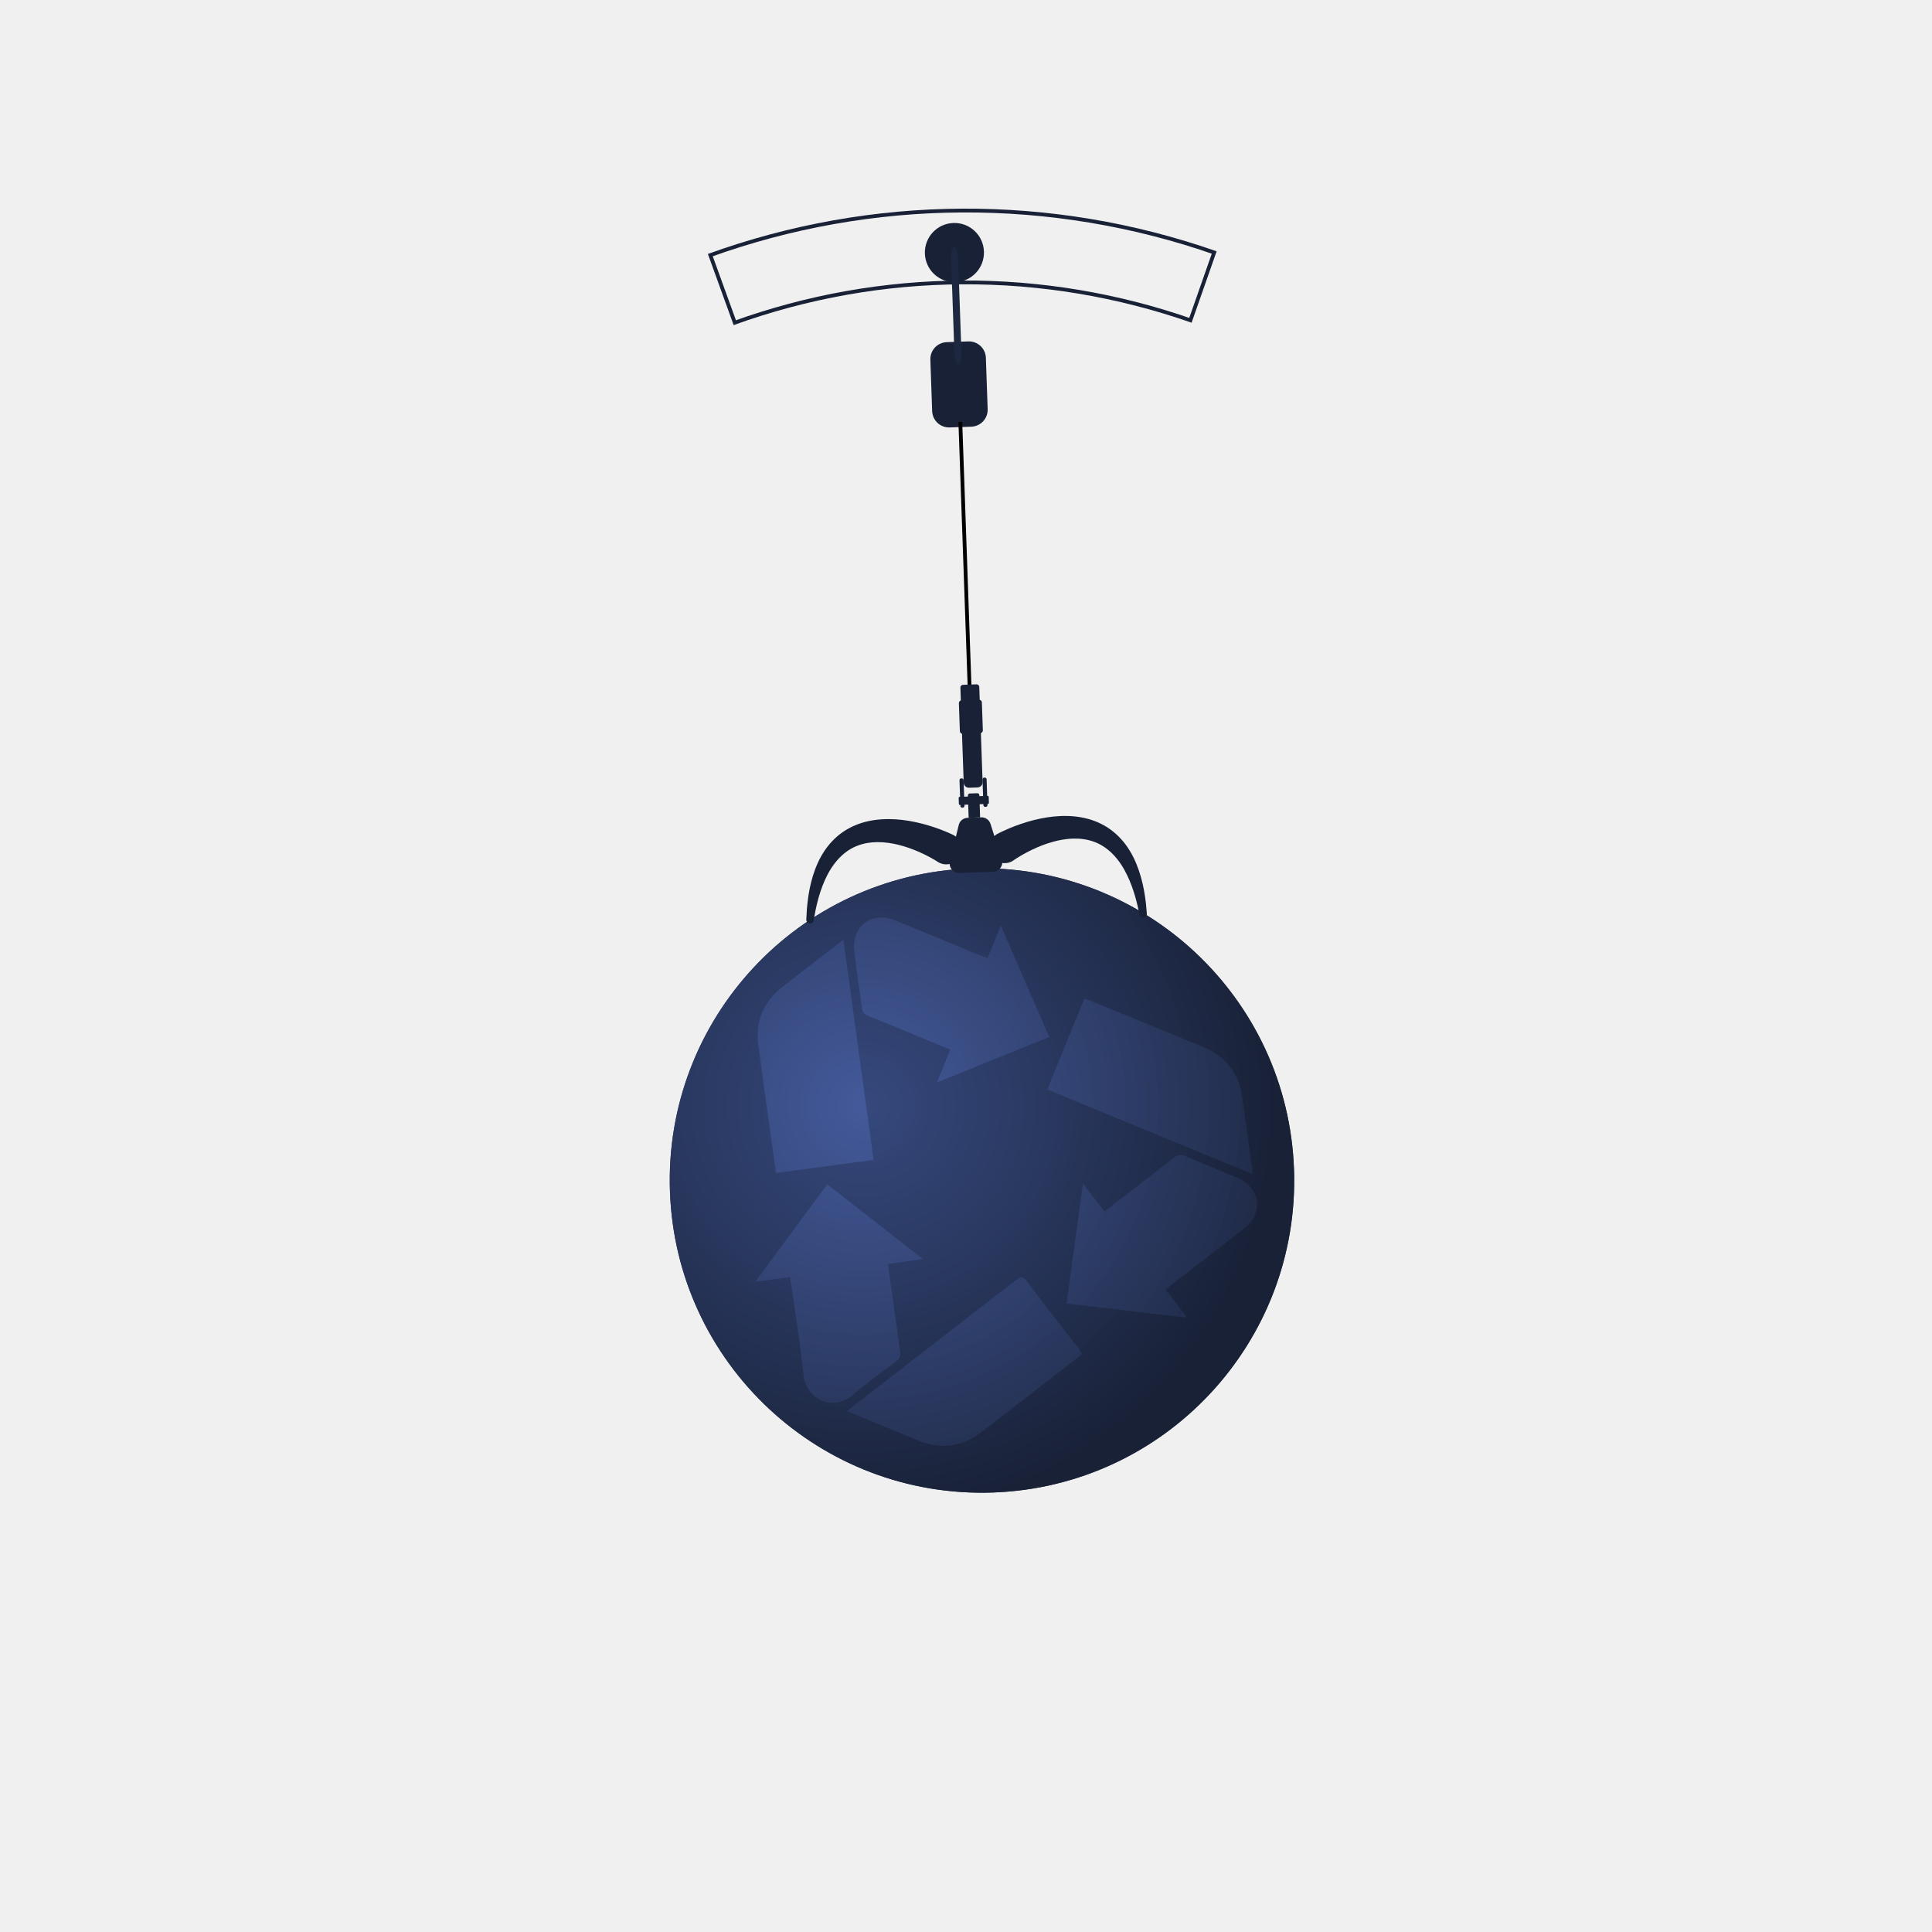
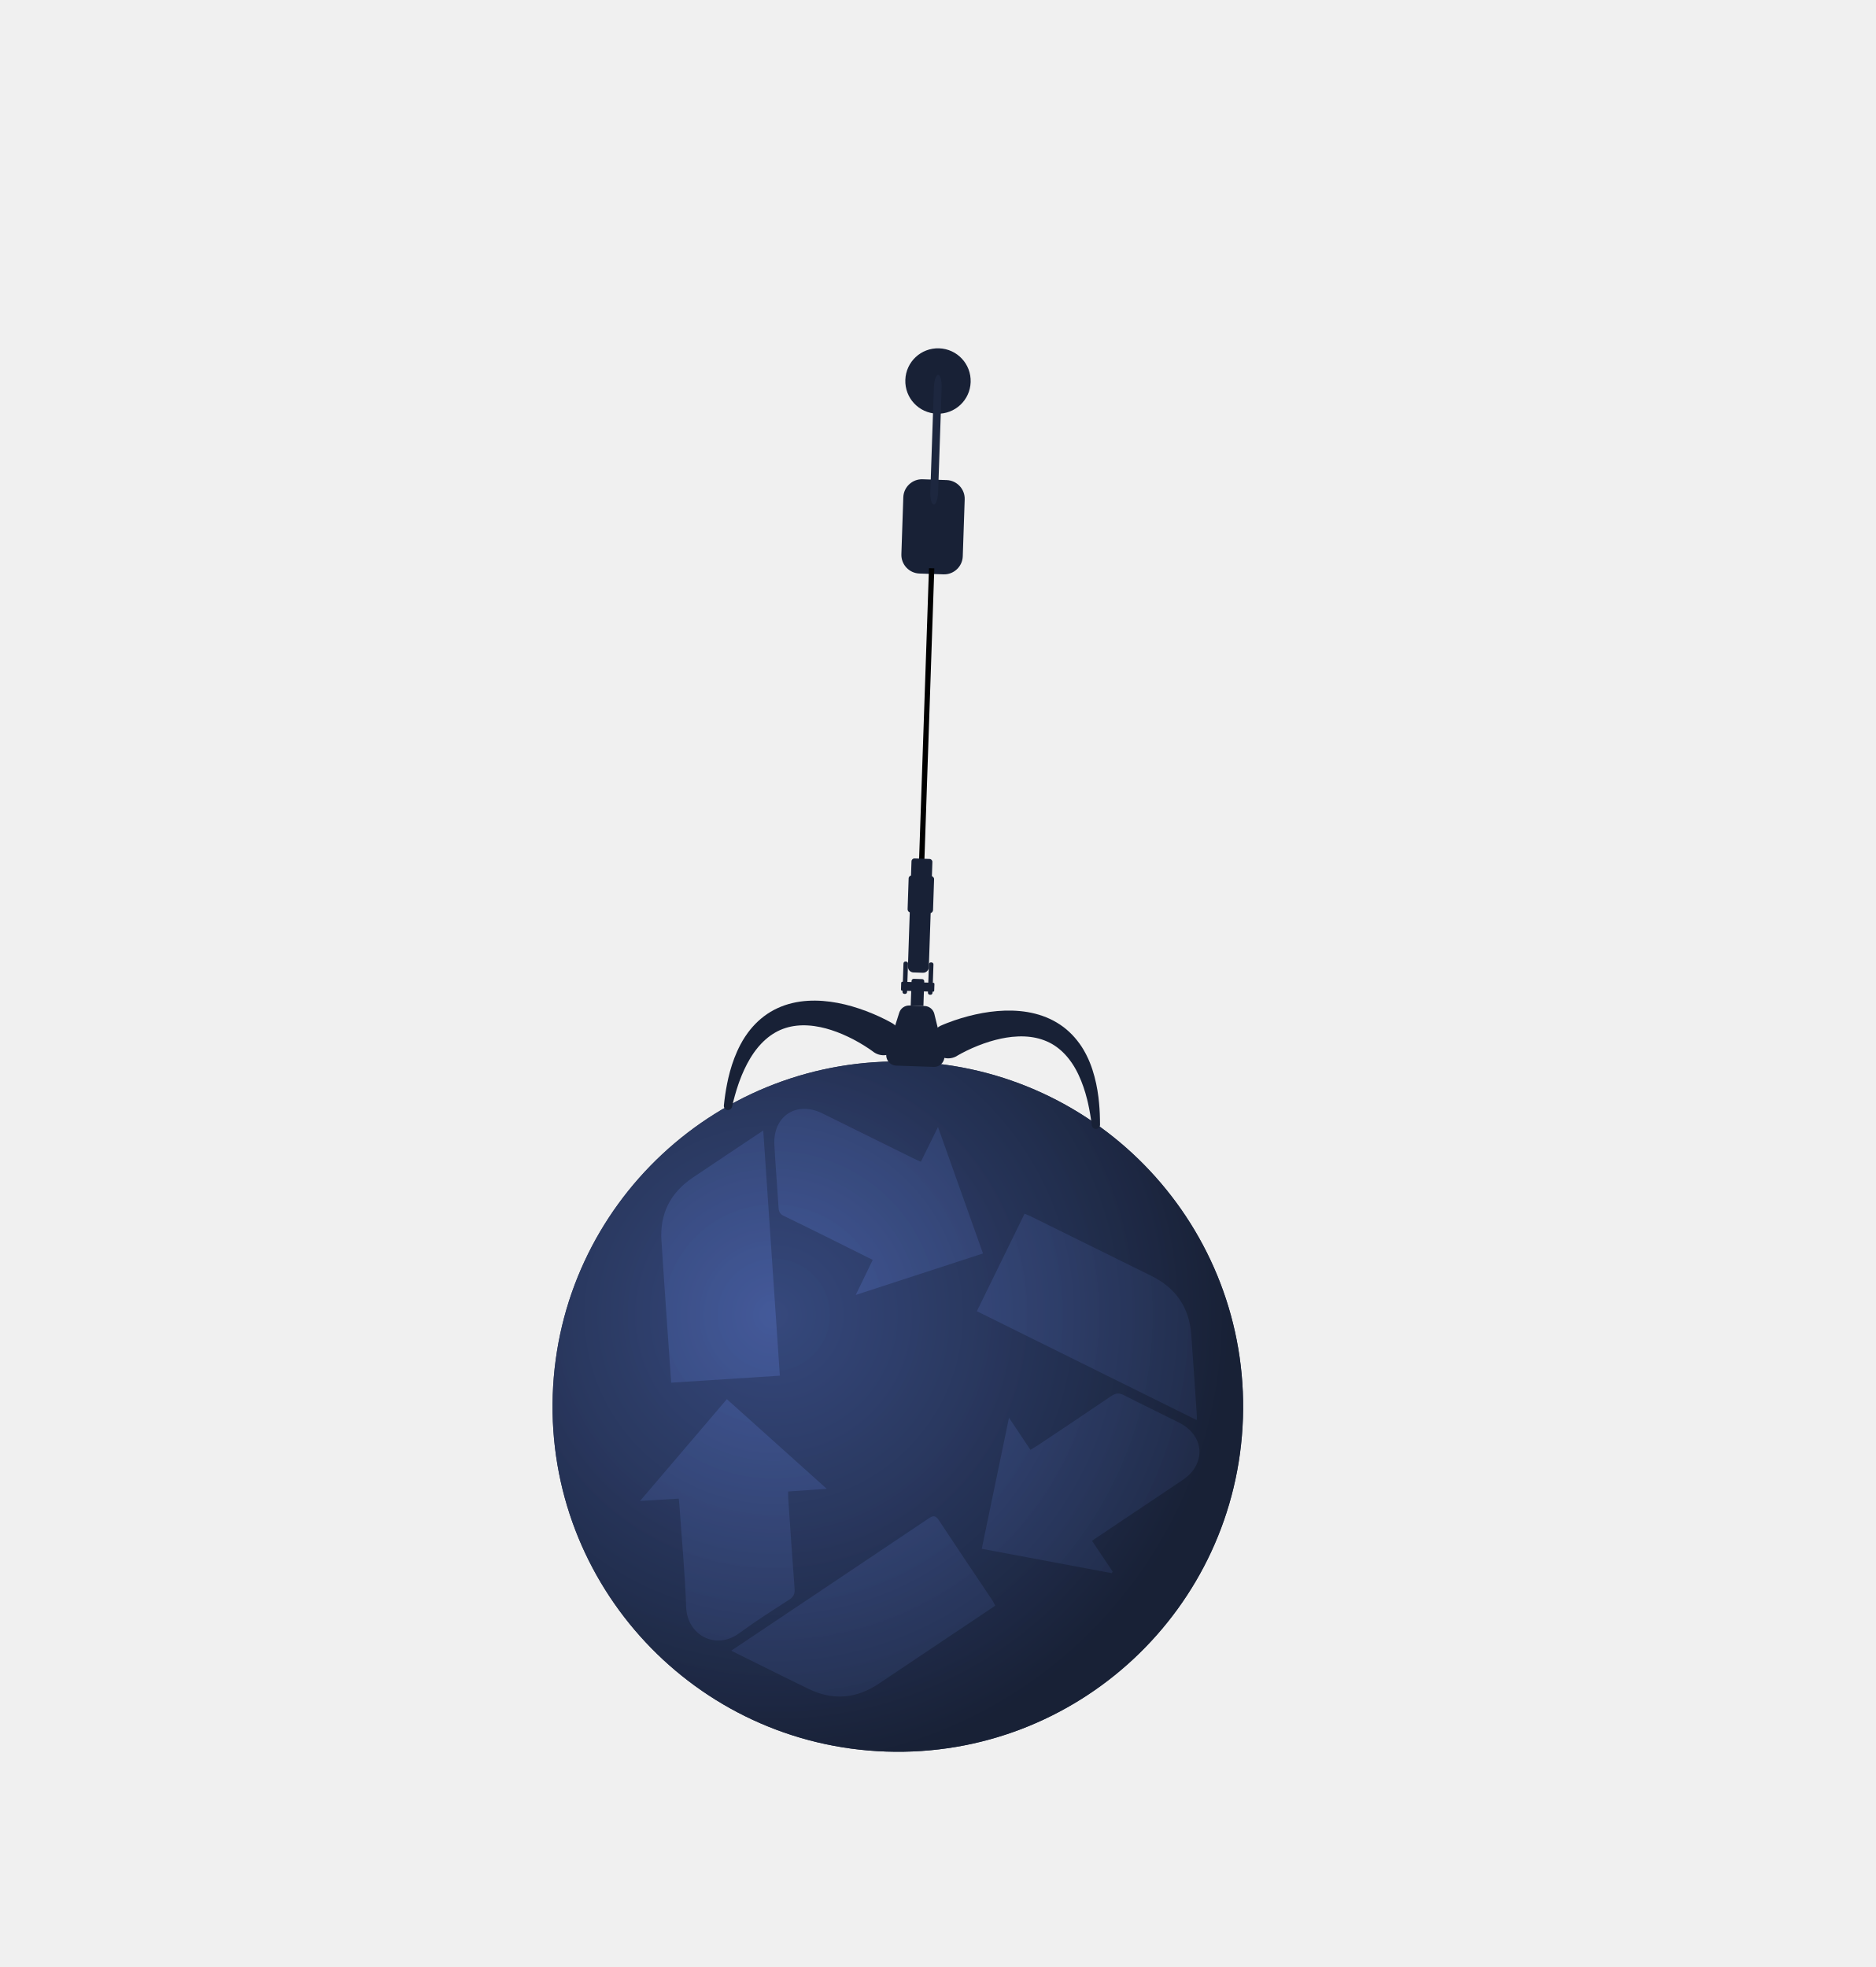
- <svg xmlns="http://www.w3.org/2000/svg" id="eJKgFA8sk1v1" viewBox="0 0 510 510" shape-rendering="geometricPrecision" text-rendering="geometricPrecision">
+ <svg xmlns="http://www.w3.org/2000/svg" id="ef3GhX56Y9U1" viewBox="0 0 575 603" shape-rendering="geometricPrecision" text-rendering="geometricPrecision">
  <defs>
-     <radialGradient id="eJKgFA8sk1v18-fill" cx="0" cy="0" r="1" spreadMethod="pad" gradientUnits="userSpaceOnUse" gradientTransform="matrix(96.9329 51.0092 -51.0092 96.9329 -30.504 -20.969)">
-       <stop id="eJKgFA8sk1v18-fill-0" offset="0%" stop-color="rgba(64,85,146,0.77)" />
-       <stop id="eJKgFA8sk1v18-fill-1" offset="100%" stop-color="rgba(24,33,54,0.87)" />
+     <radialGradient id="ef3GhX56Y9U14-fill" cx="0" cy="0" r="1" spreadMethod="pad" gradientUnits="userSpaceOnUse" gradientTransform="matrix(82.8393 43.4839 -43.4678 82.8087 260.71 479.788)">
+       <stop id="ef3GhX56Y9U14-fill-0" offset="0%" stop-color="rgba(64,85,146,0.77)" />
+       <stop id="ef3GhX56Y9U14-fill-1" offset="100%" stop-color="rgba(24,33,54,0.87)" />
    </radialGradient>
  </defs>
-   <g mask="url(#eJKgFA8sk1v5)">
-     <path d="M321.158,66.34c-43.508-15.252-90.948-15.005-134.294.7l6.803,18.777c39.018-14.137,81.721-14.359,120.883-.63l6.608-18.848Z" fill="none" stroke="#182136" stroke-width="2" />
-     <mask id="eJKgFA8sk1v5" mask-type="luminance" x="-150%" y="-150%" height="400%" width="400%">
-       <path d="M321.158,66.34c-43.508-15.252-90.948-15.005-134.294.7l6.803,18.777c39.018-14.137,81.721-14.359,120.883-.63l6.608-18.848Z" fill="#fff" />
-     </mask>
-   </g>
-   <g id="eJKgFA8sk1v7" transform="matrix(.999391-.034899 0.034899 0.999391-7.746783 9.080699)">
-     <path d="M260.389,112.709h-5.742c-2.455,0-4.459-2.007-4.459-4.465v-13.593c0-2.458,2.004-4.465,4.459-4.465h5.742c2.456,0,4.46,2.006,4.46,4.465v13.593c0,2.458-2.004,4.465-4.46,4.465Z" fill="#182136" />
-     <path d="M249.719,66.615c0,4.32,3.485,7.809,7.8,7.809c4.316,0,7.801-3.489,7.801-7.809s-3.485-7.809-7.801-7.809c-4.315,0-7.8,3.489-7.8,7.809Z" fill="#182136" />
-     <path d="M257.519,96.133c-.512,0-.929-1.356-.929-3.019v-24.945c0-1.663.417-3.019.929-3.019s.93,1.356.93,3.019v24.945c0,1.663-.418,3.019-.93,3.019Z" fill="#1d273f" />
-     <circle r="82.418" transform="translate(256.243 311.669)" fill="#141e35" />
-     <path d="M281.088,358.37c-.544.395-1.016.738-1.487,1.08-8.551,6.154-17.091,12.3-25.633,18.467-5.22,3.772-10.786,4.476-16.698,1.853-6.205-2.745-12.363-5.579-18.537-8.384-.14-.065-.249-.19-.211-.162c15.304-11.022,30.641-22.049,45.964-33.121c1.052-.764,1.631-.832,2.456.331c4.433,6.257,8.939,12.461,13.421,18.683.246.339.421.732.725,1.253Z" fill="#6381e0" fill-opacity="0.75" />
-     <path d="M282.841,313.406c1.958,2.696,3.618,5.032,5.387,7.494.667-.429,1.21-.75,1.73-1.127c5.713-4.112,11.443-8.199,17.121-12.36c1.004-.729,1.787-.871,2.947-.341c4.441,2.097,8.956,4.066,13.425,6.125c6.265,2.905,6.898,9.677,1.318,13.692-6.556,4.706-13.094,9.436-19.653,14.162-.436.316-.871.633-1.464,1.063c1.773,2.44,3.468,4.825,5.178,7.181-.073.127-.126.258-.199.386-10.322-1.573-20.655-3.137-31.215-4.759c1.801-10.413,3.58-20.755,5.449-31.533l-.024.017Z" fill="#6381e0" fill-opacity="0.75" />
-     <path d="M215.383,311.262c8.206,6.873,16.219,13.609,24.558,20.59-3.28.342-6.134.634-9.185.958.034.606.029,1.185.09,1.752.739,7.122,1.437,14.237,2.231,21.357.139,1.234-.15,1.982-1.195,2.704-3.943,2.734-7.904,5.443-11.671,8.42-5.392,4.249-12.376.939-12.851-5.819-.55-8.056-1.586-16.094-2.418-24.132-.055-.534-.135-1.051-.216-1.697-3.025.286-5.95.556-9.226.877c6.735-8.452,13.248-16.65,19.892-24.998l-.009-.012Z" fill="#6381e0" fill-opacity="0.75" />
-     <path d="M201.972,307.798c-.443-4.221-.853-8.245-1.275-12.259-.742-7.176-1.484-14.352-2.193-21.533-.644-6.431,1.751-11.527,6.95-15.303c5.079-3.688,10.172-7.331,15.268-10.995.387-.281.774-.562,1.173-.851c1.977,19.482,3.953,38.835,5.942,58.384-8.612.857-17.113,1.69-25.865,2.557Z" fill="#6381e0" fill-opacity="0.75" />
-     <path d="M259.753,253.058c1.265-2.81,2.446-5.43,3.807-8.439c3.998,10.133,7.839,19.898,11.753,29.815-9.978,3.63-19.764,7.194-30.016,10.931c1.346-3.055,2.523-5.708,3.764-8.501-2.732-1.243-5.341-2.445-7.962-3.638-4.523-2.057-9.042-4.134-13.595-6.132-.893-.39-1.218-.914-1.31-1.83-.493-5.001-1.073-9.995-1.52-15.011-.614-6.898,4.88-10.777,11.18-7.952c7.328,3.301,14.641,6.631,21.958,9.941.58.265,1.197.504,1.932.804l.009.012Z" fill="#6381e0" fill-opacity="0.75" />
-     <path d="M274.329,288.261c3.585-7.982,7.06-15.735,10.591-23.64.608.226,1.096.39,1.587.609c9.709,4.391,19.418,8.782,29.126,13.174c5.936,2.68,9.333,7.205,10.03,13.709.691,6.47,1.341,12.934,1.999,19.41.04.361.002.741.003.945-17.721-8.049-35.446-16.077-53.327-24.195l-.009-.012Z" fill="#6381e0" fill-opacity="0.75" />
-     <circle r="82.418" transform="translate(256.243 311.669)" fill="url(#eJKgFA8sk1v18-fill)" />
-     <path d="M257.52,203.161v-91.806" fill="none" stroke="#000" />
-     <path d="M255.792,180.733c-.391,0-.702.316-.702.702v25.138c0,.725.558,1.315,1.269,1.367.032,0,.069,0,.102,0h2.245c.757,0,1.371-.614,1.371-1.371v-25.139c0-.39-.316-.701-.702-.701h-3.583v.004Z" fill="#182136" />
-     <path d="M260.621,185.534v7.362c0,.348-.228.636-.544.739-.069.023-.148.037-.232.037h-4.527c-.083,0-.158-.014-.227-.037-.316-.098-.544-.391-.544-.739v-7.362c0-.395.321-.716.716-.716h4.642c.395,0,.716.321.716.716Z" fill="#182136" />
-     <path d="M261.303,210.254h-7.438c-.137,0-.248.129-.248.288v1.552c0,.159.111.288.248.288h7.438c.137,0,.249-.129.249-.288v-1.552c0-.159-.112-.288-.249-.288Z" fill="#182136" />
-     <path d="M250.813,227.832c-1.009.241-2.103.1-3.056-.472-.028-.017-.056-.035-.087-.049l-.01-.009-.025-.021-.063-.041-.133-.094-.286-.195c-.195-.129-.394-.261-.596-.389-.403-.257-.823-.51-1.245-.752-.848-.488-1.717-.951-2.599-1.377-1.768-.847-3.591-1.571-5.434-2.093-.844-.241-1.698-.441-2.548-.589-1.007-.178-2.018-.286-3.016-.31-1.844-.047-3.651.194-5.342.8-1.692.594-3.254,1.579-4.628,2.869-.165.165-.347.322-.507.497l-.488.525c-.157.177-.313.368-.466.549-.078.092-.156.184-.231.279l-.22.295-.219.295-.111.144-.106.154-.415.611c-.138.206-.258.427-.393.636-.131.212-.262.424-.378.648-.971,1.754-1.768,3.656-2.411,5.634-.084.258-.165.518-.243.775-.527,1.735-.948,3.517-1.298,5.323-.104.54-.626.889-1.162.788-.496-.098-.833-.549-.797-1.043.118-1.727.309-3.461.593-5.189.075-.448.151-.896.239-1.345.425-2.175,1.029-4.344,1.891-6.466.1-.269.217-.529.337-.793.12-.263.23-.53.361-.784l.395-.775.099-.196.106-.19.22-.38.219-.381c.072-.128.158-.25.237-.372.161-.248.318-.498.486-.746l.524-.725c.175-.242.374-.469.562-.706.772-.924,1.64-1.796,2.599-2.574.961-.781,2.013-1.461,3.131-2.024c2.235-1.132,4.695-1.769,7.132-2.005c2.444-.237,4.866-.102,7.21.259c2.348.365,4.619.964,6.833,1.709c1.106.377,2.192.793,3.271,1.245.54.226,1.074.466,1.612.722.268.13.539.256.807.392l.413.21.214.115.114.059.062.035.076.046c1.322.835,2.002,2.296,1.901,3.752-.026.332-.085.66-.194.982-.018.064-.042.129-.07.19-.098.252-.22.496-.365.733-.596.939-1.511,1.558-2.517,1.795l.015.019Z" fill="#182136" />
-     <path d="M296.615,223.526c.179.243.37.477.536.725l.498.744c.162.251.304.506.459.763.071.127.156.25.219.383l.206.388.205.389.1.193.096.197.366.788c.121.266.225.533.333.797s.218.532.309.804c.778,2.151,1.309,4.342,1.656,6.53.069.449.135.9.191,1.353.224,1.741.35,3.476.406,5.207.022.545-.406,1.001-.954,1.019-.502.017-.935-.346-1.007-.834-.284-1.817-.644-3.617-1.108-5.369-.072-.264-.14-.523-.216-.784-.568-1.996-1.299-3.929-2.205-5.718-.109-.227-.232-.444-.352-.663-.123-.217-.239-.439-.37-.65l-.389-.628-.1-.158-.105-.148-.209-.302-.21-.303c-.067-.101-.149-.19-.22-.288-.15-.189-.292-.385-.446-.565l-.469-.542c-.154-.181-.33-.344-.488-.515-1.328-1.338-2.849-2.382-4.523-3.033-1.665-.664-3.465-.973-5.309-.992-.998-.012-2.01.063-3.026.201-.858.12-1.715.287-2.567.497-1.864.458-3.715,1.113-5.506,1.897-.897.394-1.782.825-2.646,1.282-.431.227-.86.464-1.272.707-.206.121-.413.242-.609.368l-.294.183-.136.09-.058.046-.032.013-.011.009c-.028.016-.056.033-.085.049-.973.537-2.077.638-3.073.358-.997-.274-1.89-.925-2.451-1.885-.141-.238-.257-.49-.339-.745-.022-.066-.041-.127-.06-.196-.097-.326-.147-.659-.157-.988-.049-1.459.687-2.897,2.033-3.681l.078-.043.064-.033.116-.055.214-.104.42-.195c.273-.127.548-.243.821-.363.543-.234,1.089-.457,1.637-.664c1.091-.417,2.195-.796,3.313-1.127c2.237-.668,4.531-1.181,6.891-1.461c2.356-.277,4.784-.328,7.214-.001c2.427.324,4.863,1.049,7.056,2.261c1.096.603,2.127,1.318,3.056,2.136.934.808,1.77,1.712,2.508,2.663l.001-.007Z" fill="#182136" />
-     <path d="M262.053,230.317h-8.942c-1.64,0-2.83-1.566-2.384-3.146l2.663-9.504c.298-1.069,1.274-1.808,2.385-1.808h3.615c1.111,0,2.087.739,2.384,1.808l2.663,9.504c.442,1.58-.743,3.146-2.384,3.146Z" fill="#182136" />
-     <path d="M256.582,209.464h2.003c.283,0,.515.232.515.516v5.879h-3.03v-5.879c0-.284.233-.516.516-.516h-.004Z" fill="#182136" />
-     <path d="M254.618,205.406h-.153c-.257,0-.465.209-.465.465v6.8c0,.256.208.464.465.464h.153c.257,0,.465-.208.465-.464v-6.8c0-.256-.208-.465-.465-.465Z" fill="#182136" />
-     <path d="M260.696,205.406h-.153c-.257,0-.465.209-.465.465v6.8c0,.256.208.464.465.464h.153c.257,0,.465-.208.465-.464v-6.8c0-.256-.208-.465-.465-.465Z" fill="#182136" />
-     <path d="M259.533,223.351c0,1.078-.874,1.952-1.952,1.952s-1.952-.874-1.952-1.952c0-1.079.874-1.952,1.952-1.952s1.952.873,1.952,1.952Z" fill="#182136" />
+   <g id="ef3GhX56Y9U2" transform="matrix(1.502605 0.052472-.052472 1.502605-129.6081-331.6424)">
+     <path d="M290.157,327.757l-4.905.004c-2.097.002-3.81-1.71-3.813-3.809l-.012-11.607c-.003-2.099,1.707-3.814,3.804-3.816l4.905-.004c2.097-.002,3.811,1.71,3.813,3.809l.013,11.607c.003,2.099-1.707,3.814-3.805,3.816Z" fill="#182136" />
+     <path d="M281.004,288.404c.004,3.689,2.984,6.665,6.669,6.662c3.687-.003,6.66-2.985,6.656-6.673-.004-3.689-2.984-6.666-6.67-6.662-3.686.003-6.659,2.984-6.655,6.673Z" fill="#182136" />
+     <path d="M287.692,313.606c-.438,0-.796-1.157-.798-2.577l-.022-21.303c-.002-1.42.354-2.578.792-2.578.437-.001.796,1.157.797,2.577l.023,21.302c.002,1.42-.355,2.578-.792,2.579Z" fill="#1d273f" />
+     <path d="M286.861,568.044c38.878-.033,70.359-31.568,70.316-70.434-.043-38.867-31.595-70.347-70.472-70.314-38.878.033-70.359,31.568-70.316,70.435.043,38.866,31.595,70.347,70.472,70.313Z" fill="#141e35" />
+     <path d="M308.043,537.537c-.465.337-.867.631-1.269.923-7.298,5.261-14.586,10.515-21.875,15.786-4.455,3.225-9.208,3.83-14.26,1.595-5.302-2.34-10.564-4.755-15.84-7.145-.119-.056-.212-.162-.18-.138c13.06-9.422,26.149-18.849,39.225-28.313.898-.653,1.392-.712,2.098.28c3.792,5.34,7.646,10.633,11.48,15.943.211.289.361.624.621,1.069Z" fill="#6381e0" fill-opacity="0.75" />
+     <path d="M309.494,499.132c1.675,2.3,3.095,4.294,4.608,6.394.57-.366,1.033-.641,1.477-.963c4.875-3.515,9.765-7.009,14.611-10.566.857-.623,1.525-.745,2.517-.294c3.795,1.788,7.653,3.466,11.472,5.22c5.353,2.476,5.9,8.258,1.138,11.69-5.595,4.023-11.174,8.067-16.772,12.107-.372.27-.743.541-1.249.909c1.517,2.082,2.966,4.117,4.429,6.127-.062.109-.107.221-.169.33-8.818-1.336-17.645-2.663-26.665-4.041c1.528-8.892,3.038-17.724,4.624-26.928l-.021.015Z" fill="#6381e0" fill-opacity="0.75" />
+     <path d="M251.885,497.36c7.016,5.863,13.866,11.609,20.996,17.564-2.802.294-5.239.546-7.845.825.03.517.026,1.012.079,1.496.638,6.081,1.241,12.155,1.926,18.235.119,1.053-.127,1.692-1.019,2.309-3.365,2.338-6.745,4.654-9.96,7.199-4.602,3.632-10.57.811-10.982-4.96-.478-6.878-1.37-13.741-2.088-20.604-.048-.456-.117-.897-.186-1.449-2.584.247-5.082.479-7.88.756c5.745-7.222,11.3-14.227,16.967-21.36l-.008-.011Z" fill="#6381e0" fill-opacity="0.75" />
+     <path d="M240.434,494.407c-.382-3.604-.736-7.04-1.101-10.467-.64-6.127-1.281-12.254-1.893-18.386-.557-5.491,1.484-9.844,5.922-13.073c4.335-3.153,8.682-6.267,13.032-9.4.33-.24.66-.48,1.001-.727c1.707,16.634,3.413,33.159,5.131,49.851-7.356.738-14.617,1.456-22.092,2.202Z" fill="#6381e0" fill-opacity="0.75" />
+     <path d="M289.732,447.618c1.077-2.4,2.084-4.638,3.243-7.209c3.424,8.65,6.714,16.985,10.066,25.449-8.518,3.107-16.873,6.157-25.625,9.356c1.146-2.61,2.149-4.876,3.206-7.262-2.334-1.059-4.564-2.083-6.803-3.1-3.865-1.753-7.727-3.523-11.618-5.226-.763-.332-1.041-.779-1.12-1.562-.426-4.269-.926-8.533-1.313-12.816-.531-5.889,4.158-9.205,9.541-6.798c6.262,2.814,12.512,5.652,18.764,8.472.496.226,1.023.43,1.651.686l.008.01Z" fill="#6381e0" fill-opacity="0.75" />
+     <path d="M302.206,477.662c3.054-6.818,6.015-13.441,9.023-20.193.519.192.936.332,1.356.519c8.296,3.742,16.593,7.484,24.889,11.227c5.072,2.284,7.978,6.145,8.579,11.698.597,5.524,1.158,11.043,1.726,16.572.034.308.002.632.003.807-15.143-6.86-30.289-13.702-45.569-20.62l-.007-.01Z" fill="#6381e0" fill-opacity="0.75" />
+     <path d="M286.861,568.044c38.878-.033,70.359-31.568,70.316-70.434-.043-38.867-31.595-70.347-70.472-70.314-38.878.033-70.359,31.568-70.316,70.435.043,38.866,31.595,70.347,70.472,70.313Z" fill="url(#ef3GhX56Y9U14-fill)" />
+     <path d="M287.782,405.005l-.077-78.401" fill="none" stroke="#000" stroke-width="1.087" />
+     <path d="M286.284,385.854c-.334.001-.599.271-.599.6l.024,21.467c0,.619.478,1.123,1.085,1.167.028,0,.059,0,.087,0l1.919-.002c.647-.001,1.171-.525,1.17-1.172l-.023-21.468c-.001-.333-.271-.598-.601-.598l-3.062.003v.003Z" fill="#182136" />
+     <path d="M290.415,389.951l.007,6.286c.001.297-.194.543-.464.632-.059.019-.126.031-.198.031l-3.866.004c-.071,0-.135-.012-.194-.032-.27-.083-.465-.333-.466-.63l-.007-6.287c0-.337.274-.611.611-.612l3.965-.003c.338,0,.612.273.612.611Z" fill="#182136" />
+     <path d="M291.02,411.06l-6.353.005c-.117,0-.211.111-.211.246l.001,1.325c0,.136.095.246.212.246l6.353-.006c.117,0,.212-.11.212-.246l-.002-1.325c0-.135-.095-.245-.212-.245Z" fill="#182136" />
+     <path d="M282.077,426.081c-.862.207-1.796.087-2.61-.401-.024-.014-.048-.029-.075-.041l-.008-.008-.022-.018-.054-.035-.113-.08-.245-.166c-.166-.11-.336-.223-.509-.332-.345-.219-.703-.435-1.064-.641-.725-.416-1.467-.811-2.221-1.174-1.511-.722-3.069-1.339-4.643-1.783-.721-.205-1.451-.375-2.177-.501-.86-.151-1.724-.243-2.576-.262-1.575-.039-3.118.168-4.562.686-1.444.509-2.777,1.351-3.95,2.453-.14.141-.296.276-.432.425l-.416.449c-.134.151-.267.314-.398.469-.066.078-.133.157-.197.238l-.187.252-.187.252-.095.123-.09.132-.354.522c-.118.176-.22.365-.335.543-.112.181-.224.362-.322.554-.828,1.498-1.507,3.123-2.054,4.812-.072.22-.141.442-.207.662-.448,1.481-.806,3.003-1.104,4.545-.088.462-.533.76-.991.674-.424-.083-.712-.468-.682-.89.099-1.474.261-2.955.502-4.431.063-.382.128-.765.202-1.148.361-1.858.875-3.71,1.609-5.522.086-.23.185-.452.287-.678.103-.224.196-.452.308-.669l.337-.662.084-.168.09-.162.188-.325.187-.325c.061-.109.134-.214.202-.318.137-.212.271-.425.414-.637l.447-.619c.149-.207.319-.401.479-.604.659-.789,1.399-1.534,2.217-2.199.82-.668,1.718-1.249,2.673-1.731c1.907-.968,4.008-1.514,6.089-1.717c2.087-.204,4.156-.09,6.158.216c2.006.31,3.946.82,5.837,1.454.945.321,1.873.676,2.795,1.061.462.192.918.397,1.378.615.229.111.46.218.689.334l.353.179.183.098.097.05.053.03.065.039c1.13.712,1.712,1.959,1.628,3.203-.022.283-.072.563-.165.838-.016.055-.036.11-.06.162-.083.216-.187.424-.311.627-.508.802-1.289,1.331-2.148,1.534l.013.016Z" fill="#182136" />
+     <path d="M321.187,422.367c.153.207.316.407.458.619l.426.634c.139.215.261.432.393.652.061.108.134.213.188.326l.176.332.175.332.086.164.082.168.313.673c.104.227.193.455.286.68.092.226.186.454.264.686.667,1.836,1.122,3.707,1.421,5.575.059.383.116.768.164,1.155.193,1.486.302,2.967.352,4.445.019.465-.346.855-.814.871-.429.015-.799-.295-.861-.711-.244-1.552-.553-3.088-.951-4.584-.062-.225-.12-.446-.185-.669-.487-1.704-1.114-3.354-1.889-4.88-.093-.194-.199-.379-.301-.566-.105-.185-.205-.375-.317-.555l-.333-.536-.085-.135-.09-.126-.179-.258-.179-.258c-.058-.086-.128-.162-.189-.246-.128-.161-.249-.328-.381-.482l-.401-.462c-.132-.155-.282-.294-.417-.44-1.136-1.141-2.436-2.032-3.866-2.586-1.423-.566-2.961-.828-4.535-.843-.853-.01-1.717.055-2.585.174-.732.103-1.464.246-2.192.426-1.591.392-3.171.953-4.7,1.624-.766.337-1.521.705-2.259,1.096-.368.194-.734.397-1.086.605-.176.103-.352.207-.519.314l-.251.157-.116.077-.05.039-.027.011-.01.008c-.024.014-.047.028-.072.042-.831.459-1.773.546-2.624.308-.852-.234-1.615-.789-2.096-1.608-.12-.203-.219-.418-.29-.636-.019-.056-.035-.108-.051-.167-.083-.278-.126-.563-.135-.844-.043-1.245.584-2.474,1.733-3.144l.066-.037.055-.028.099-.047.183-.089.358-.167c.233-.108.468-.208.701-.31.463-.2.93-.391,1.397-.568.932-.357,1.874-.682,2.829-.965c1.91-.572,3.869-1.012,5.884-1.253c2.012-.238,4.085-.283,6.161-.006c2.073.275,4.154.892,6.029,1.926.936.514,1.817,1.123,2.612,1.821.798.689,1.513,1.461,2.144,2.272l.001-.006Z" fill="#182136" />
+     <path d="M291.677,428.191l-7.637.007c-1.401.001-2.419-1.335-2.039-2.685l2.265-8.117c.254-.913,1.086-1.544,2.035-1.545l3.088-.003c.949-.001,1.783.63,2.038,1.542l2.283,8.113c.379,1.349-.631,2.687-2.033,2.688Z" fill="#182136" />
+     <path d="M286.986,410.388l1.711-.001c.241,0,.44.198.44.44l.006,5.02-2.589.003-.005-5.021c0-.242.198-.44.44-.441h-.003Z" fill="#182136" />
+     <path d="M285.305,406.925h-.13c-.22.001-.397.179-.397.398l.006,5.807c0,.218.178.396.398.396h.131c.219-.001.397-.178.397-.397l-.007-5.807c0-.219-.178-.397-.398-.397Z" fill="#182136" />
+     <path d="M290.496,406.92l-.131.001c-.219,0-.397.178-.397.397l.007,5.807c0,.219.178.396.397.396h.131c.22,0,.397-.178.397-.397l-.006-5.807c0-.218-.178-.397-.398-.397Z" fill="#182136" />
+     <path d="M289.519,422.246c.001.92-.745,1.667-1.665,1.668-.921.001-1.669-.745-1.67-1.665-.001-.922.745-1.668,1.666-1.668.921-.001,1.668.744,1.669,1.665Z" fill="#182136" />
  </g>
</svg>
